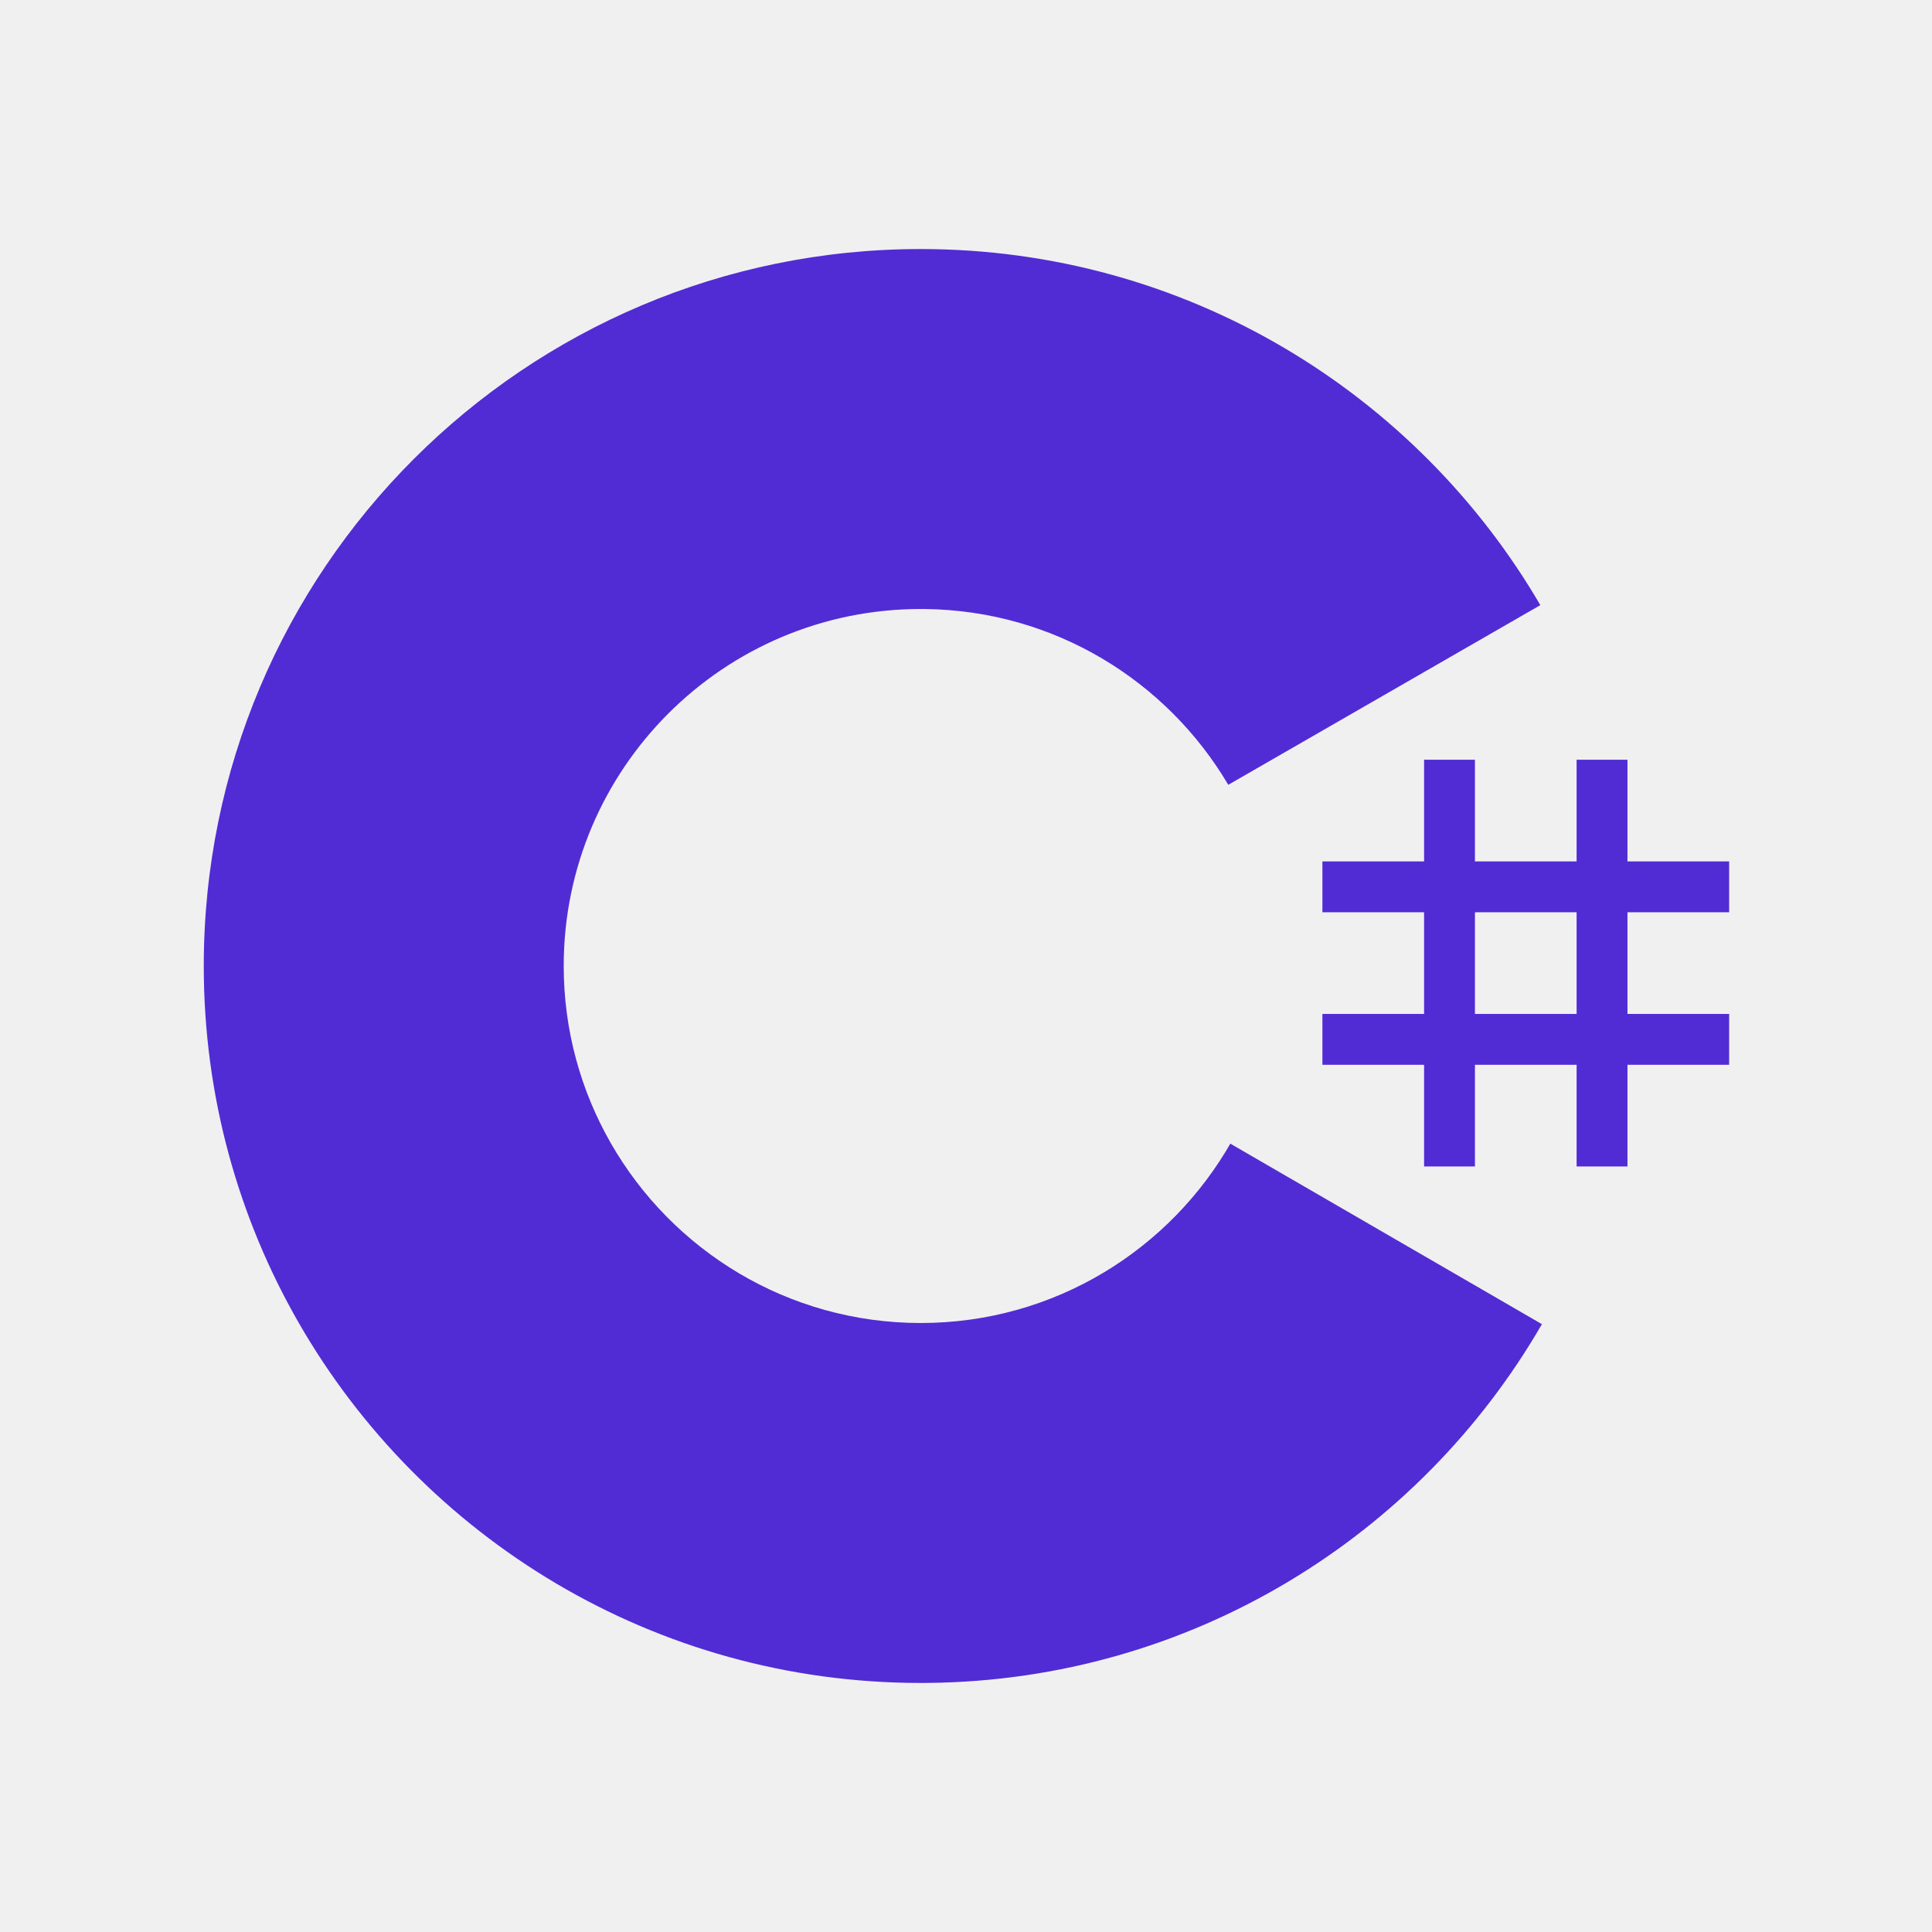
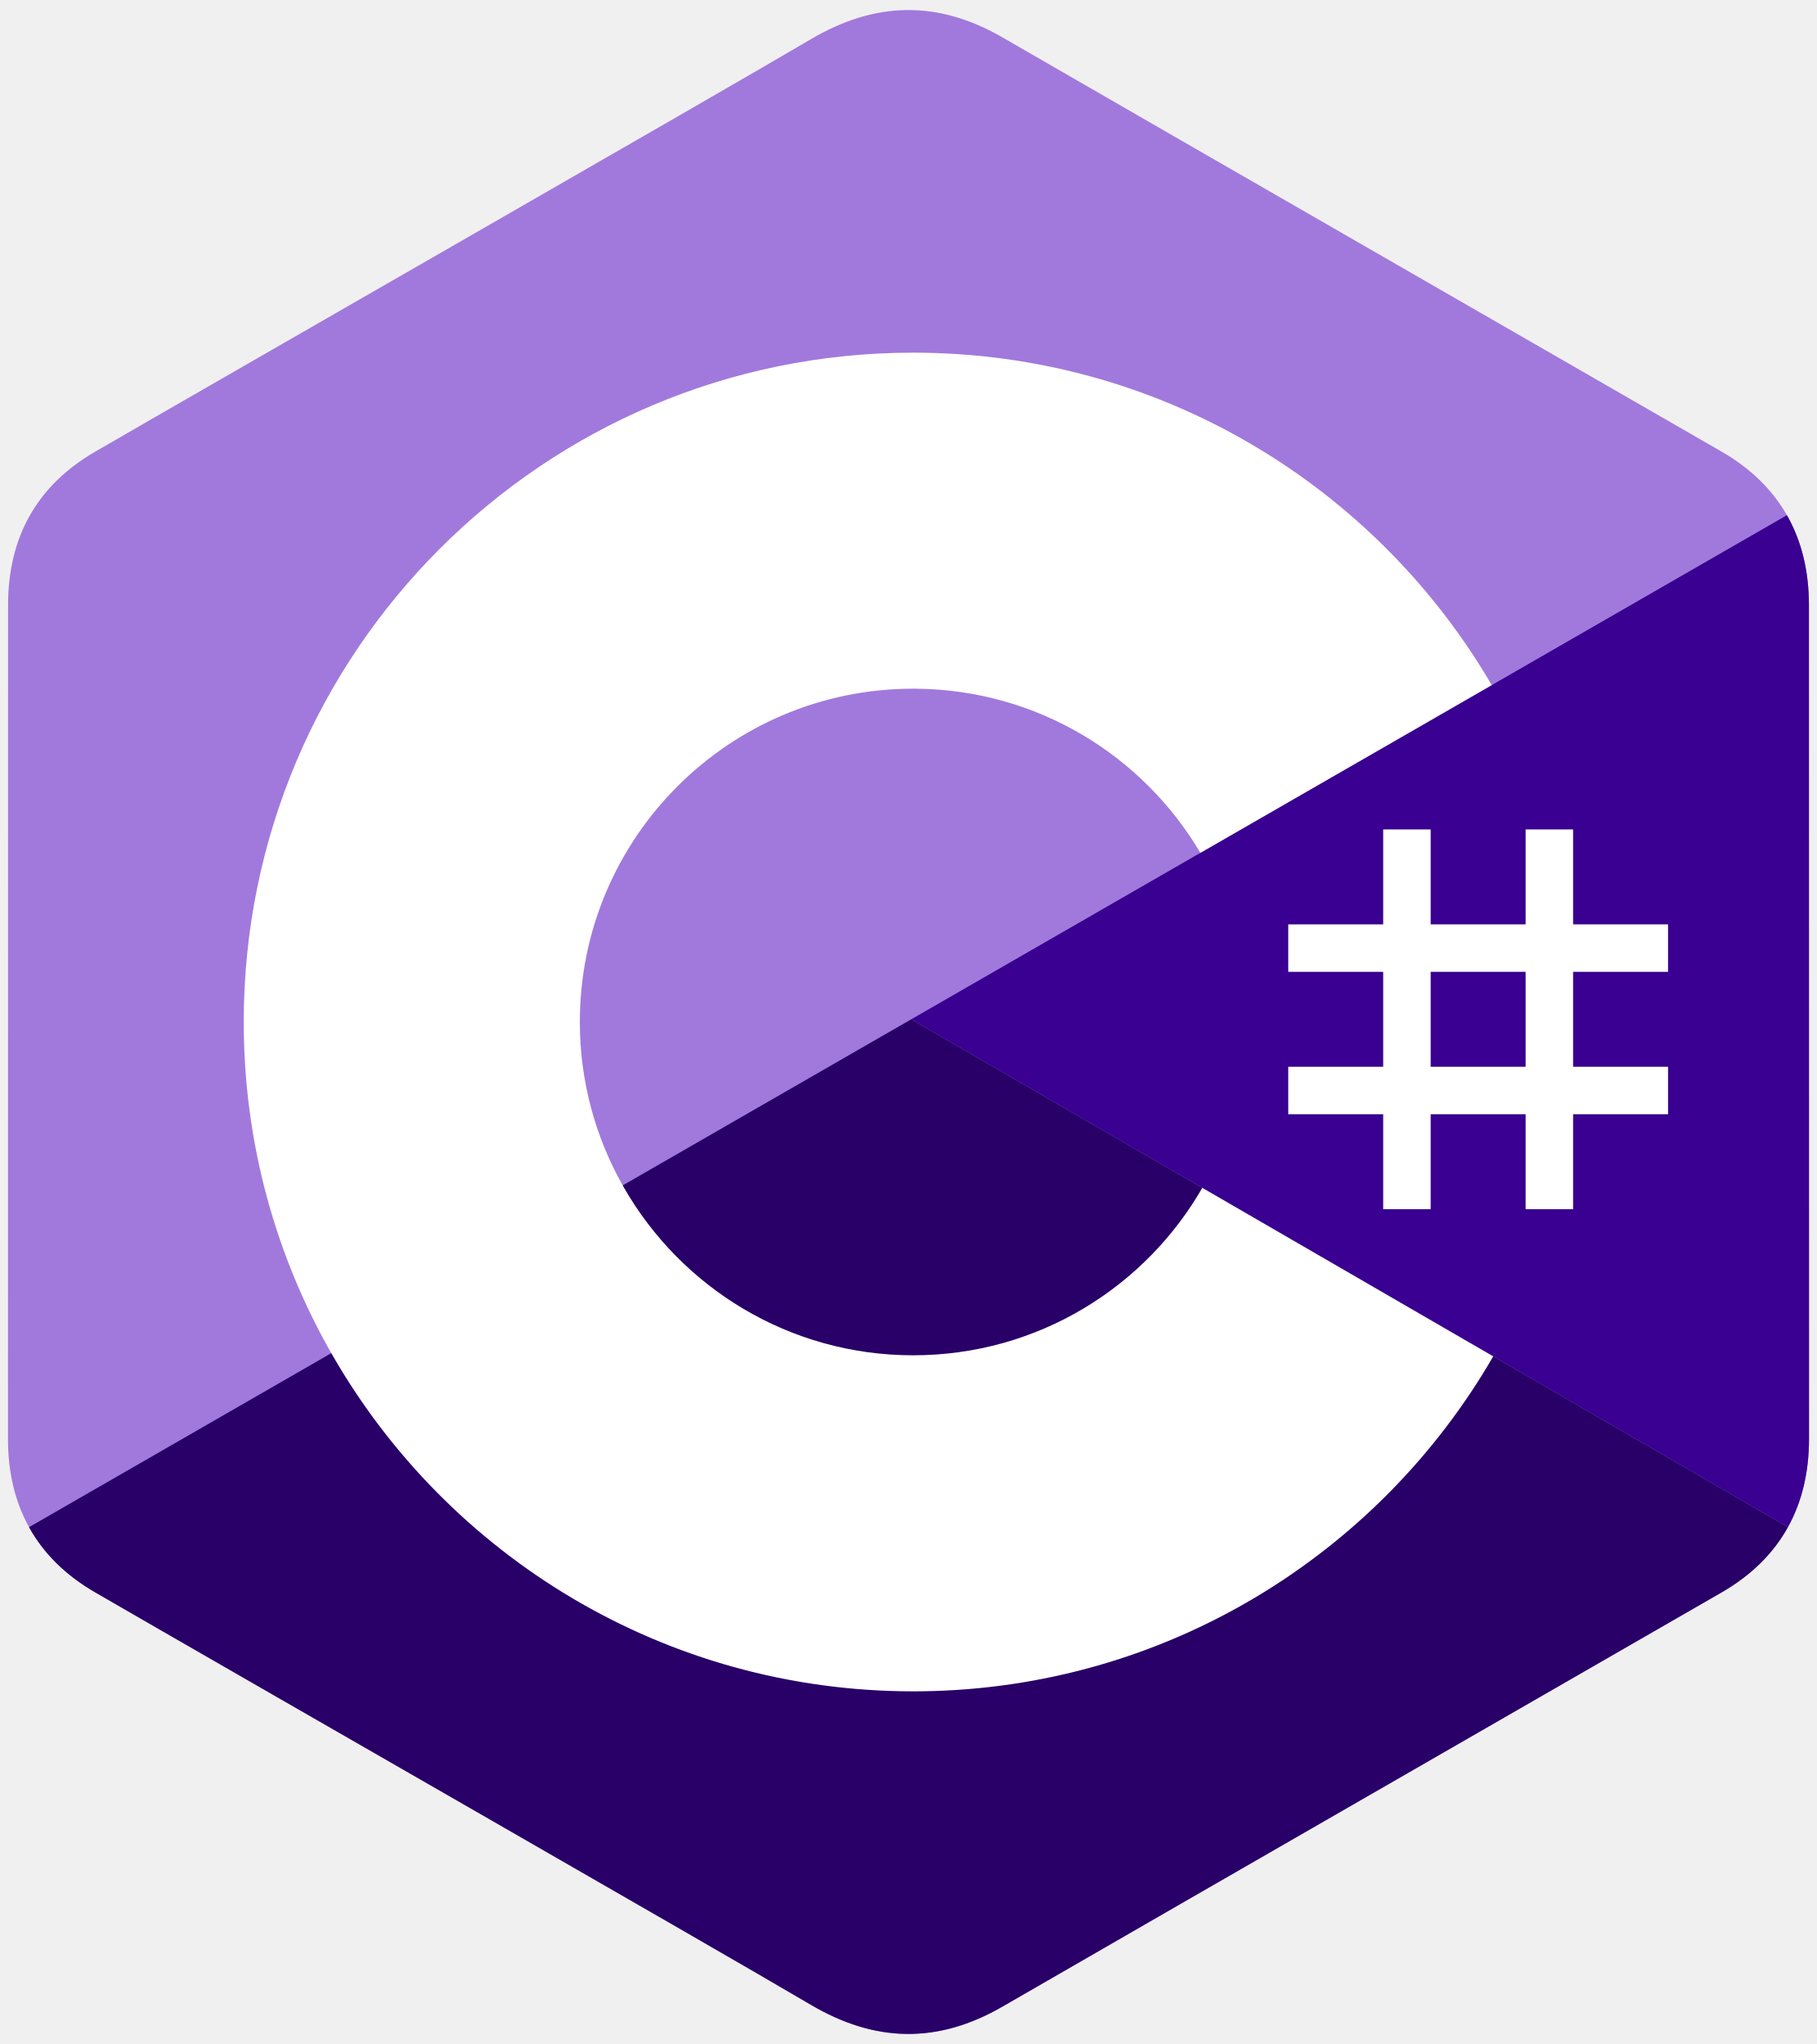
- <svg xmlns="http://www.w3.org/2000/svg" width="256" height="256" fill="none" viewBox="0 0 256 256">
-   <rect width="256" height="256" fill="none" rx="60" />
-   <path fill="#512BD4" d="M195.436 100.668V114.142H208.91V100.668H215.647V114.142H229.12V120.879H215.647V134.352H229.12V141.089H215.647V154.563H208.91V141.089H195.436V154.563H188.699V141.089H175.226V134.352H188.699V120.879H175.226V114.142H188.699V100.668H195.436ZM208.91 120.879H195.436V134.352H208.91V120.879Z" />
-   <path fill="#512BD4" d="M122.001 33C157.144 33 187.828 52.086 204.262 80.456L204.102 80.183L162.753 103.991C154.607 90.198 139.672 80.889 122.54 80.698L122.001 80.695C95.875 80.695 74.695 101.874 74.695 127.999C74.695 136.543 76.972 144.552 80.933 151.469C89.088 165.704 104.416 175.306 122.001 175.306C139.693 175.306 155.109 165.582 163.222 151.195L163.025 151.54L204.311 175.458C188.057 203.588 157.794 222.615 123.059 222.994L122.001 223C86.746 223 55.975 203.796 39.582 175.276C31.579 161.353 27 145.212 27 127.999C27 75.533 69.532 33 122.001 33Z" />
+ <svg xmlns="http://www.w3.org/2000/svg" height="2500" preserveAspectRatio="xMidYMid" viewBox="0 -1.428 255.582 290.108" width="2222">
+   <path d="m255.569 84.452c-.002-4.83-1.035-9.098-3.124-12.76-2.052-3.603-5.125-6.622-9.247-9.009-34.025-19.619-68.083-39.178-102.097-58.817-9.17-5.294-18.061-5.1-27.163.27-13.543 7.986-81.348 46.833-101.553 58.536-8.321 4.818-12.37 12.19-12.372 21.771-.013 39.455 0 78.91-.013 118.365 0 4.724.991 8.91 2.988 12.517 2.053 3.711 5.169 6.813 9.386 9.254 20.206 11.703 88.02 50.547 101.56 58.536 9.106 5.373 17.997 5.565 27.17.27 34.015-19.64 68.075-39.199 102.105-58.818 4.217-2.44 7.333-5.544 9.386-9.252 1.994-3.608 2.987-7.793 2.987-12.518 0 0 0-78.889-.013-118.345" fill="#a179dc" />
+   <path d="m128.182 143.241-125.194 72.084c2.053 3.711 5.169 6.813 9.386 9.254 20.206 11.703 88.02 50.547 101.56 58.536 9.106 5.373 17.997 5.565 27.17.27 34.015-19.64 68.075-39.199 102.105-58.818 4.217-2.44 7.333-5.544 9.386-9.252z" fill="#280068" />
+   <path d="m255.569 84.452c-.002-4.83-1.035-9.098-3.124-12.76l-124.263 71.55 124.413 72.073c1.994-3.608 2.985-7.793 2.987-12.518 0 0 0-78.889-.013-118.345" fill="#390091" />
+   <g fill="#fff">
+     <path d="m201.892 116.294v13.474h13.474v-13.474h6.737v13.474h13.474v6.737h-13.474v13.473h13.474v6.737h-13.474v13.474h-6.737v-13.474h-13.474v13.474h-6.737v-13.474h-13.473v-6.737h13.473v-13.473h-13.473v-6.737h13.473v-13.474zm13.474 20.21h-13.474v13.474h13.474z" />
+     <path d="m128.457 48.626c35.144 0 65.827 19.086 82.262 47.456l-.16-.273-41.35 23.808c-8.146-13.793-23.08-23.102-40.213-23.294l-.54-.003c-26.125 0-47.305 21.18-47.305 47.305a47.08 47.08 0 0 0 6.239 23.47c8.154 14.235 23.483 23.836 41.067 23.836 17.693 0 33.109-9.723 41.221-24.11l-.197.345 41.287 23.918c-16.255 28.13-46.518 47.157-81.253 47.536l-1.058.006c-35.255 0-66.025-19.204-82.419-47.724-8.003-13.923-12.582-30.064-12.582-47.277 0-52.466 42.532-95 95-95z" />
+   </g>
</svg>
